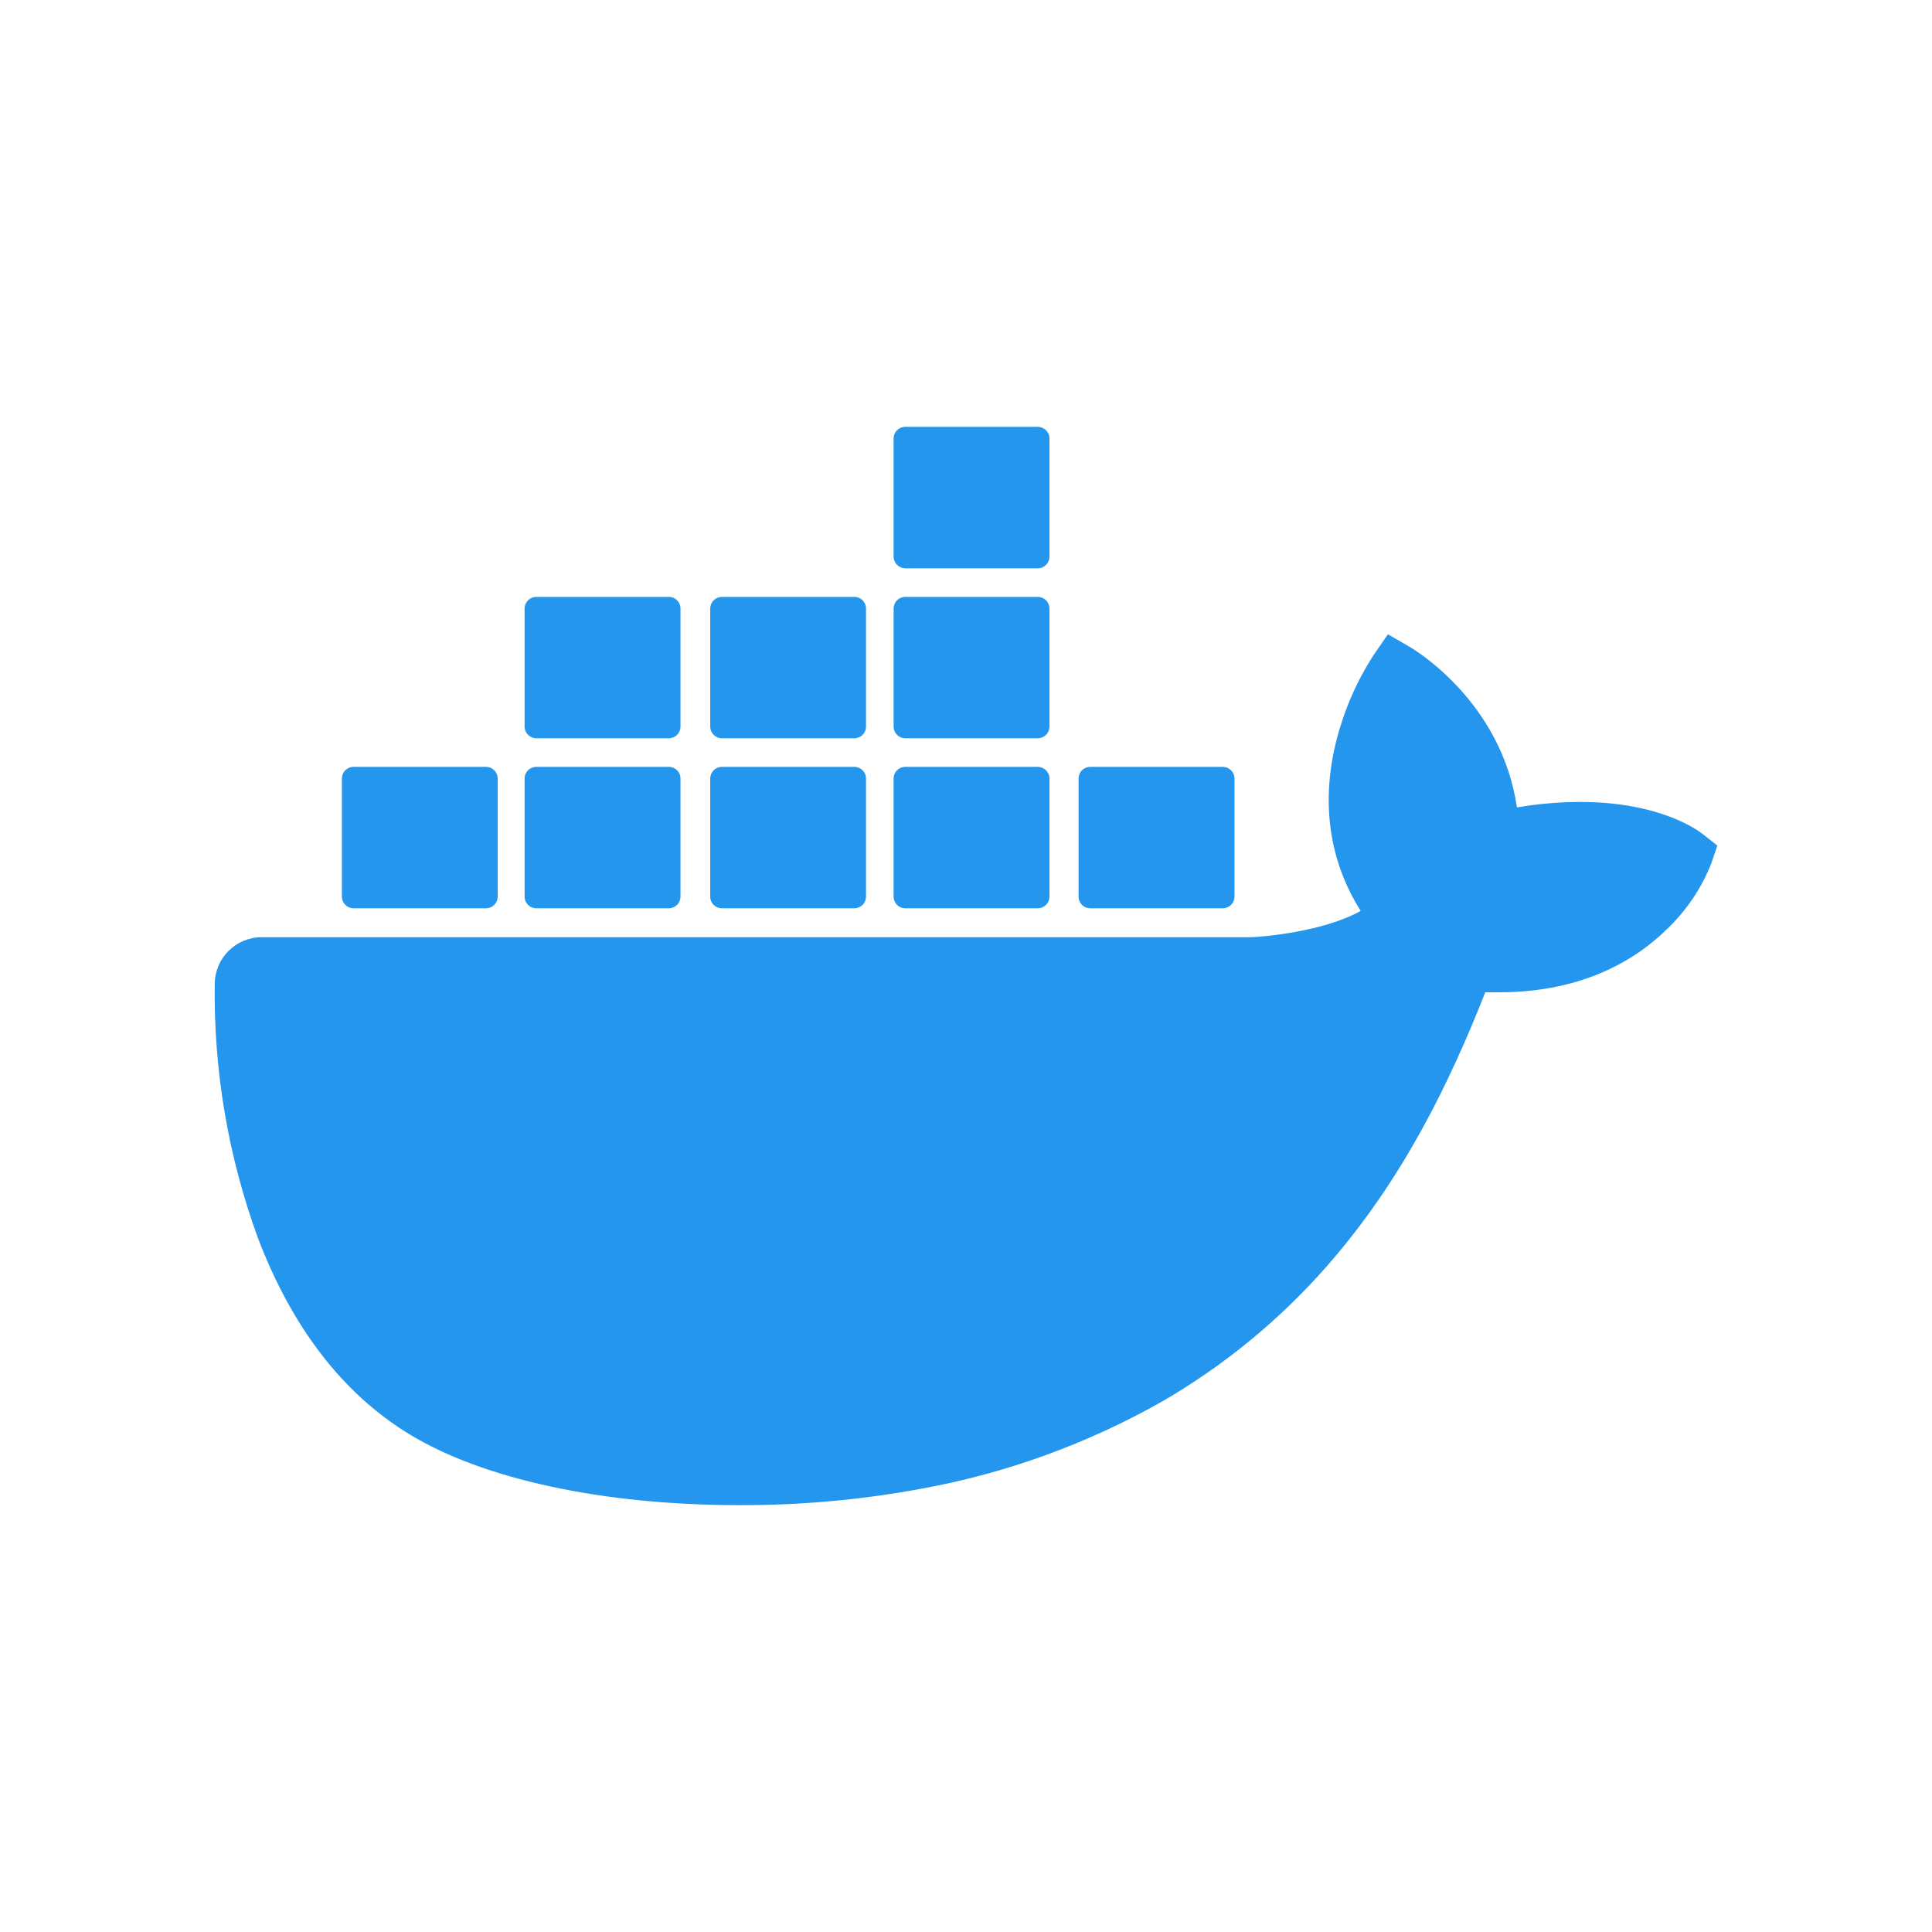
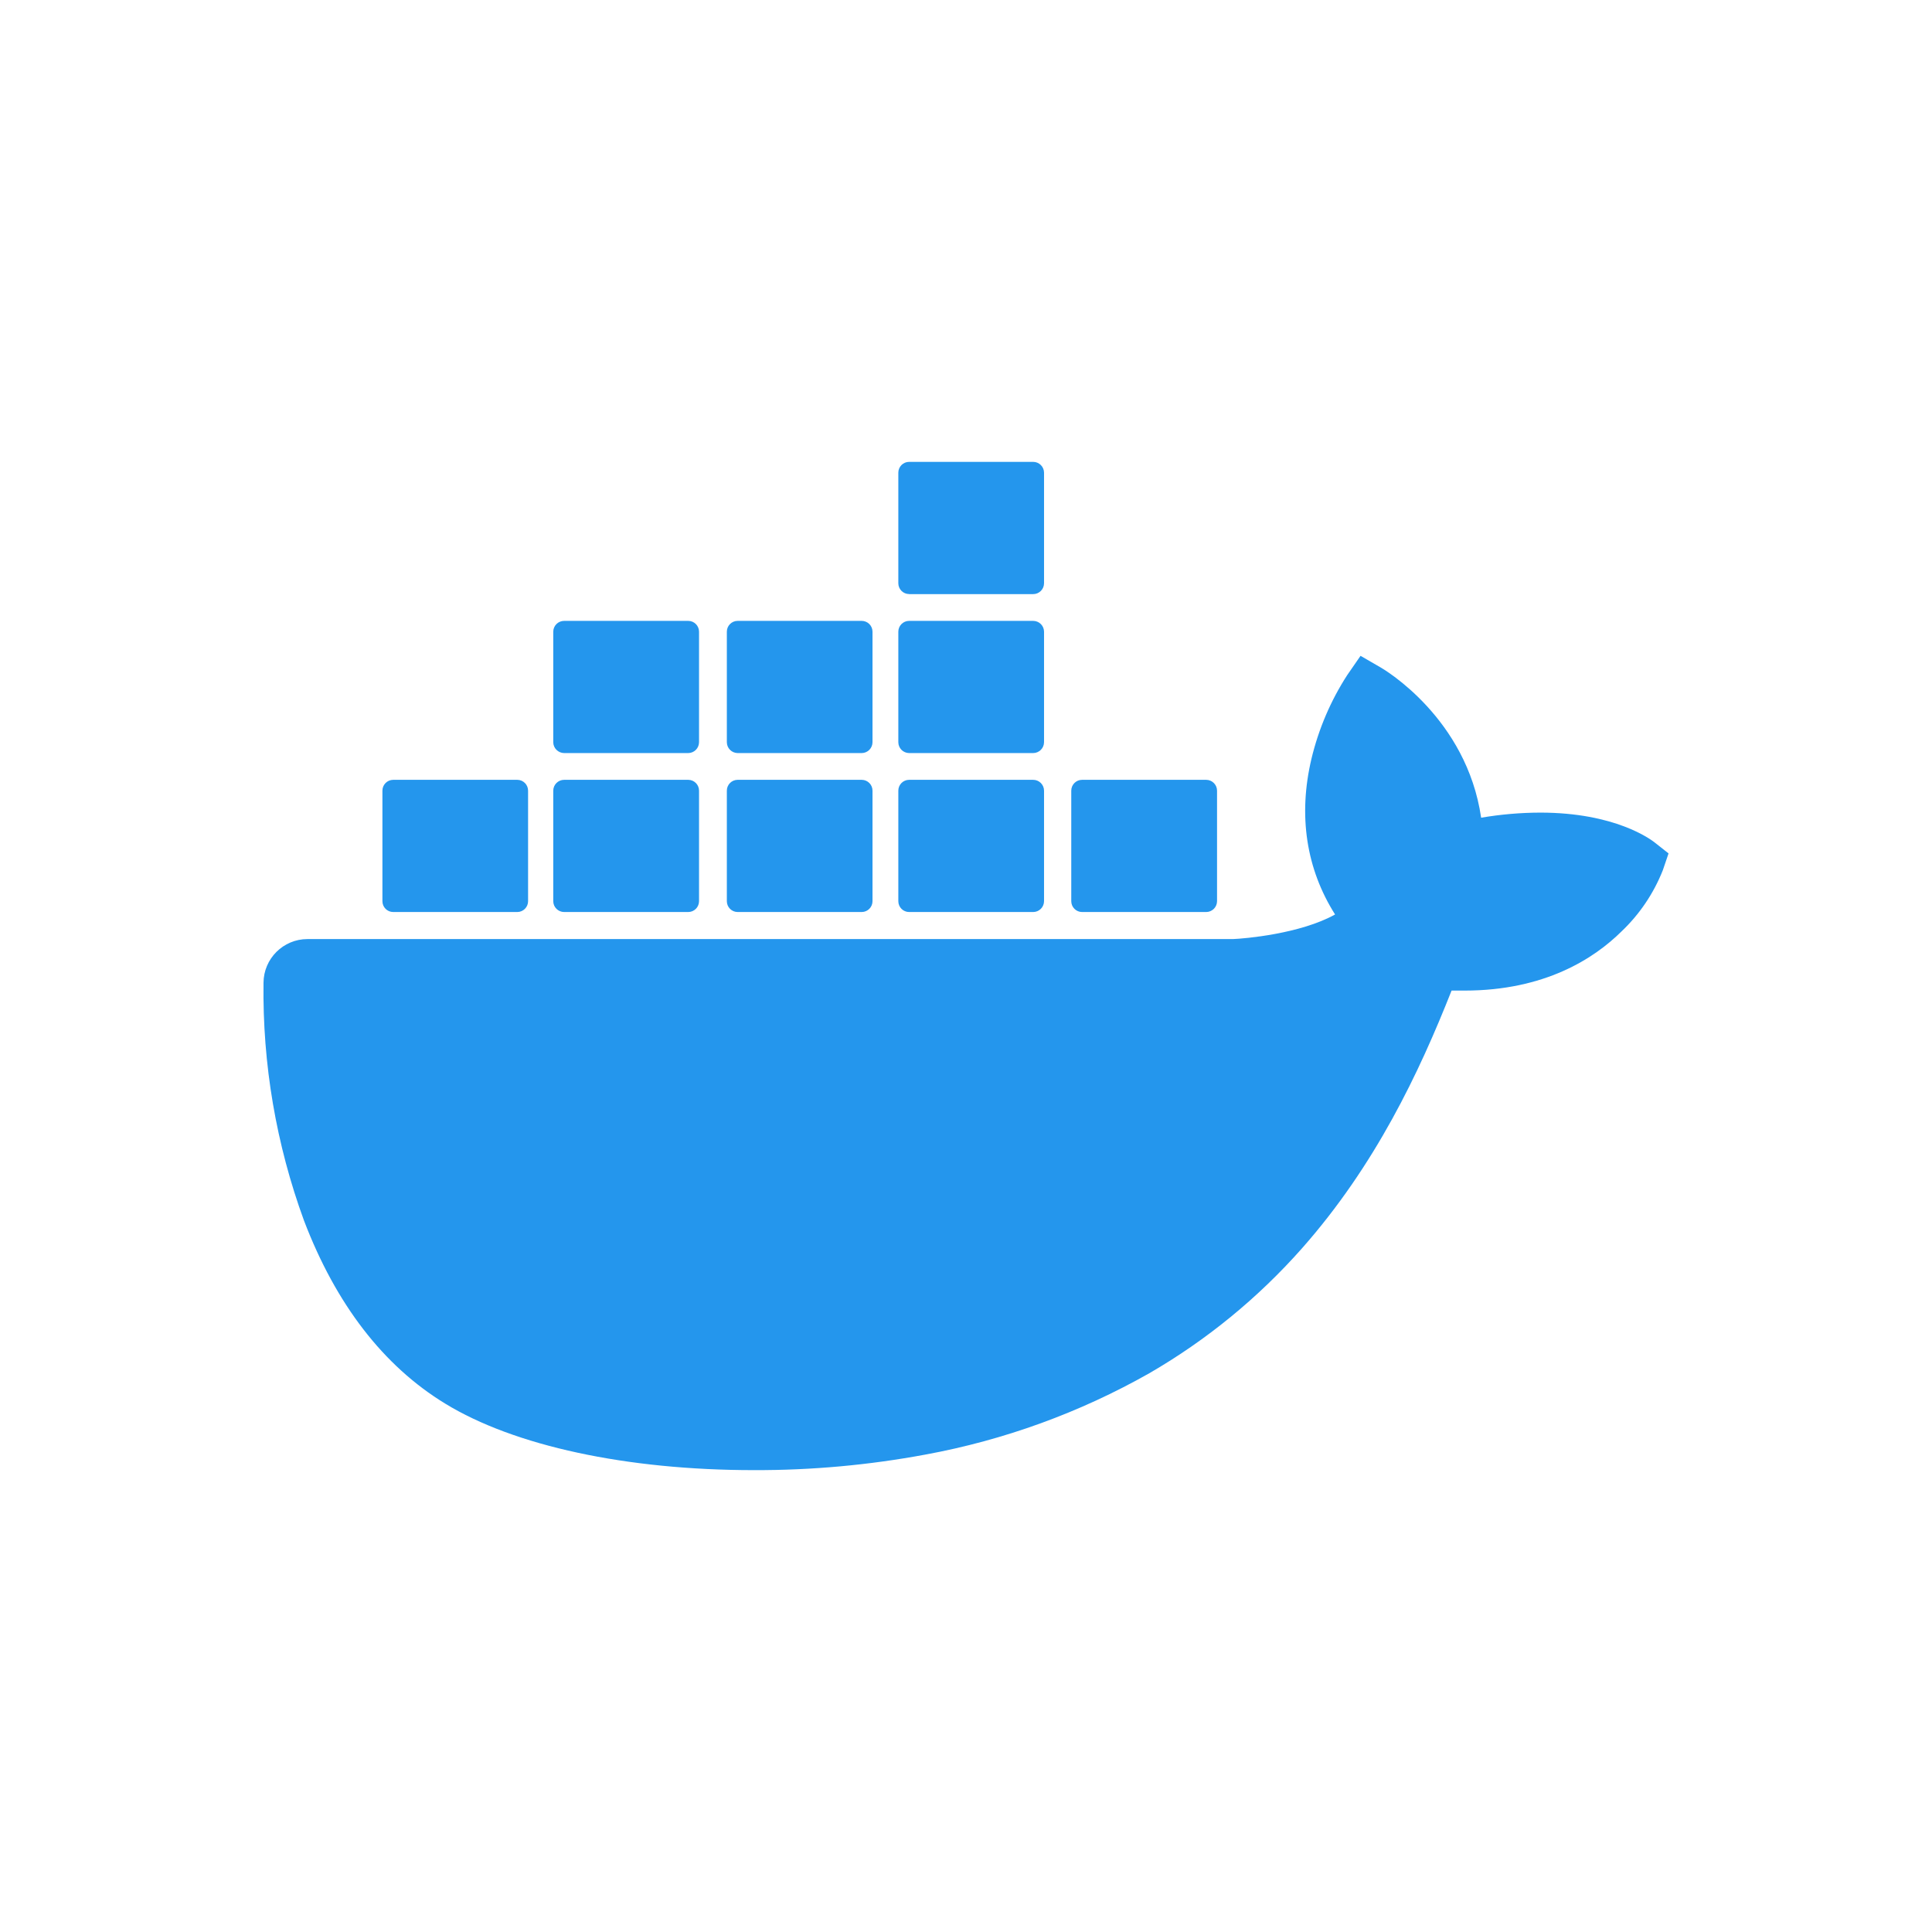
- <svg xmlns="http://www.w3.org/2000/svg" viewBox="0 0 36 36" width="36" height="36">
-   <svg x="4" y="4" width="28" height="28" fill="#2496ED" role="img" viewBox="0 0 24 24">
+ <svg xmlns="http://www.w3.org/2000/svg" viewBox="0 0 44 44" width="44" height="44">
+   <svg x="6" y="6" width="32" height="32" fill="#2496ED" role="img" viewBox="0 0 24 24">
    <path d="M13.983 11.078h2.119a.186.186 0 00.186-.185V9.006a.186.186 0 00-.186-.186h-2.119a.185.185 0 00-.185.185v1.888c0 .102.083.185.185.185m-2.954-5.43h2.118a.186.186 0 00.186-.186V3.574a.186.186 0 00-.186-.185h-2.118a.185.185 0 00-.185.185v1.888c0 .102.082.185.185.185m0 2.716h2.118a.187.187 0 00.186-.186V6.29a.186.186 0 00-.186-.185h-2.118a.185.185 0 00-.185.185v1.887c0 .102.082.185.185.186m-2.93 0h2.12a.186.186 0 00.184-.186V6.29a.185.185 0 00-.185-.185H8.1a.185.185 0 00-.185.185v1.887c0 .102.083.185.185.186m-2.964 0h2.119a.186.186 0 00.185-.186V6.29a.185.185 0 00-.185-.185H5.136a.186.186 0 00-.186.185v1.887c0 .102.084.185.186.186m5.893 2.715h2.118a.186.186 0 00.186-.185V9.006a.186.186 0 00-.186-.186h-2.118a.185.185 0 00-.185.185v1.888c0 .102.082.185.185.185m-2.93 0h2.12a.185.185 0 00.184-.185V9.006a.185.185 0 00-.184-.186h-2.12a.185.185 0 00-.184.185v1.888c0 .102.083.185.185.185m-2.964 0h2.119a.185.185 0 00.185-.185V9.006a.185.185 0 00-.184-.186h-2.12a.186.186 0 00-.186.186v1.887c0 .102.084.185.186.185m-2.92 0h2.12a.185.185 0 00.184-.185V9.006a.185.185 0 00-.184-.186h-2.12a.185.185 0 00-.184.185v1.888c0 .102.082.185.185.185M23.763 9.89c-.065-.051-.672-.51-1.954-.51-.338.001-.676.03-1.01.087-.248-1.7-1.653-2.53-1.716-2.566l-.344-.199-.226.327c-.284.438-.49.922-.612 1.43-.23.97-.09 1.882.403 2.661-.595.332-1.55.413-1.744.42H.751a.751.751 0 00-.75.748 11.376 11.376 0 00.692 4.062c.545 1.428 1.355 2.48 2.41 3.124 1.18.723 3.1 1.137 5.275 1.137.983.003 1.963-.086 2.93-.266a12.248 12.248 0 003.823-1.389c.98-.567 1.86-1.288 2.61-2.136 1.252-1.418 1.998-2.997 2.553-4.4h.221c1.372 0 2.215-.549 2.68-1.009.309-.293.55-.65.707-1.046l.098-.288Z" />
  </svg>
</svg>
